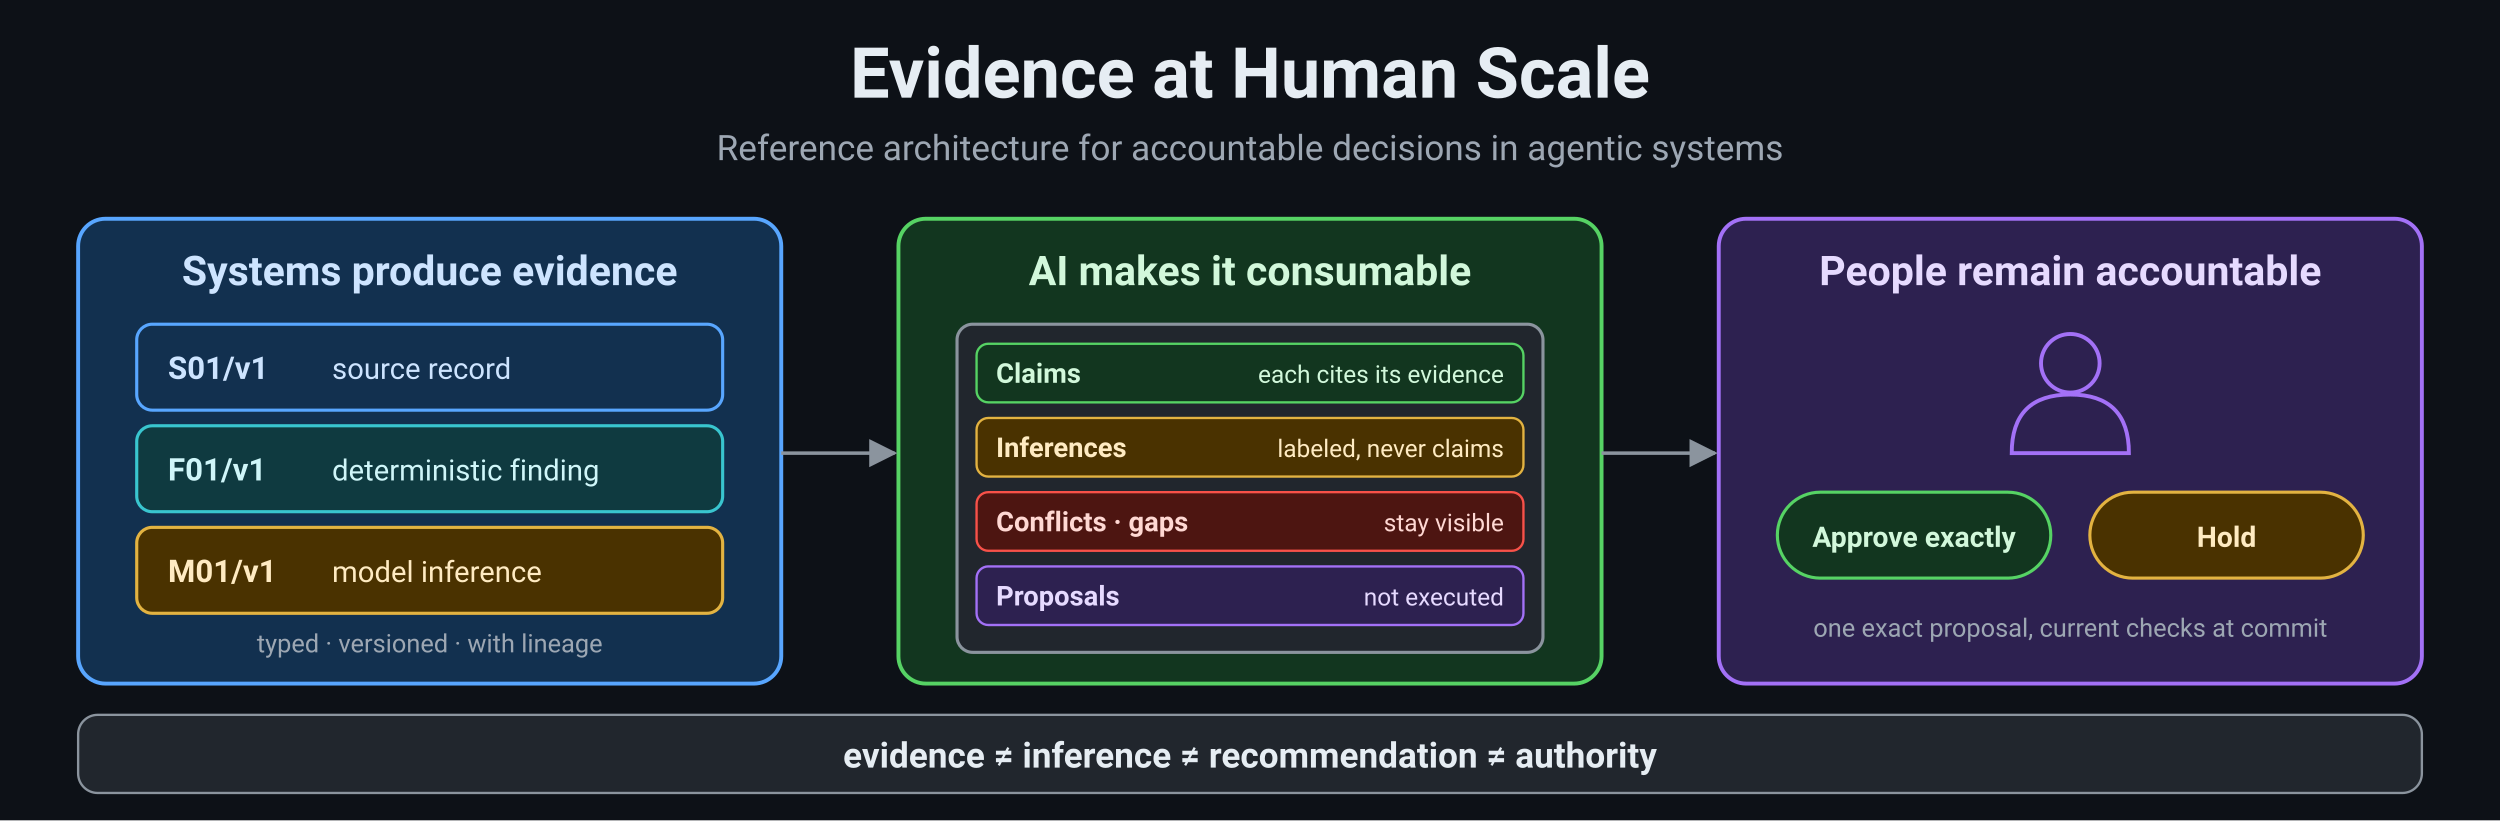
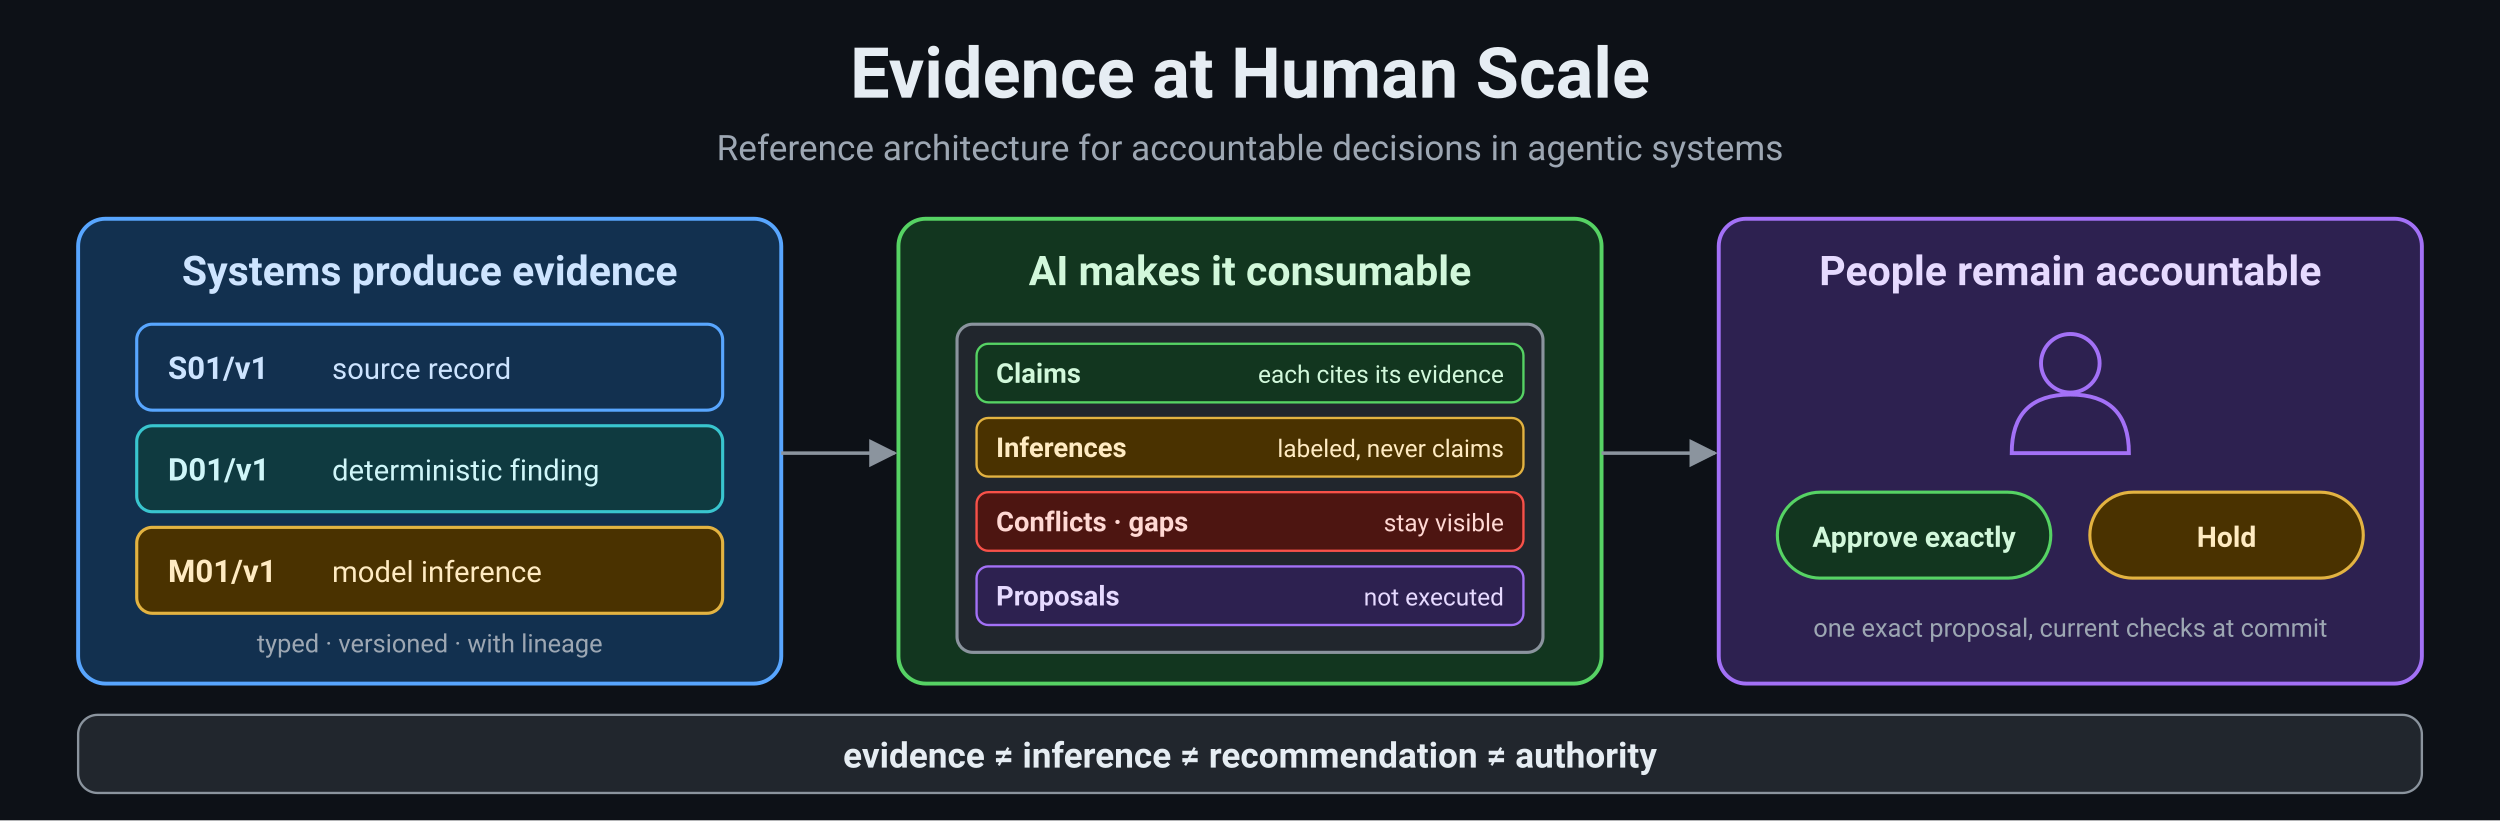
<svg xmlns="http://www.w3.org/2000/svg" viewBox="0 0 1280 420" width="1280" height="420" role="img" aria-labelledby="t d" font-family="-apple-system, 'Segoe UI', Roboto, Helvetica, Arial, sans-serif">
  <defs>
    <marker id="arr" viewBox="0 0 10 10" refX="9" refY="5" markerWidth="8" markerHeight="8" orient="auto-start-reverse">
      <path d="M0 0 L10 5 L0 10 z" fill="#8b949e" />
    </marker>
  </defs>
  <rect width="1280" height="420" fill="#0d1117" />
  <text x="640.0" y="50.0" font-size="36" text-anchor="middle" font-weight="700" fill="#e6edf3">Evidence at Human Scale</text>
  <text x="640.0" y="82.0" font-size="18" text-anchor="middle" fill="#9da7b3">Reference architecture for accountable decisions in agentic systems</text>
  <rect x="40.0" y="112.0" width="360.0" height="238.0" rx="14" fill="#12304F" stroke="#58A6FF" stroke-width="2" />
  <text x="220.0" y="146.0" font-size="21" text-anchor="middle" font-weight="700" fill="#CDE4FF">Systems produce evidence</text>
  <rect x="460.0" y="112.0" width="360.0" height="238.0" rx="14" fill="#12361F" stroke="#56D364" stroke-width="2" />
  <text x="640.0" y="146.0" font-size="21" text-anchor="middle" font-weight="700" fill="#D2F8DB">AI makes it consumable</text>
  <rect x="880.0" y="112.0" width="360.0" height="238.0" rx="14" fill="#2D2150" stroke="#A371F7" stroke-width="2" />
  <text x="1060.0" y="146.0" font-size="21" text-anchor="middle" font-weight="700" fill="#E6DAFF">People remain accountable</text>
  <rect x="70.0" y="166.0" width="300.0" height="44.0" rx="8" fill="#12304F" stroke="#58A6FF" stroke-width="1.6" />
  <text x="86.0" y="194.0" font-size="16" text-anchor="start" font-weight="700" fill="#CDE4FF">S01/v1</text>
  <text x="170.0" y="194.0" font-size="15" text-anchor="start" fill="#CDE4FF">source record</text>
  <rect x="70.0" y="218.0" width="300.0" height="44.0" rx="8" fill="#0F3A40" stroke="#39C5CF" stroke-width="1.6" />
-   <text x="86.0" y="246.0" font-size="16" text-anchor="start" font-weight="700" fill="#CFF6F9">F01/v1</text>
+   <text x="86.0" y="246.0" font-size="16" text-anchor="start" font-weight="700" fill="#CFF6F9">D01/v1</text>
  <text x="170.0" y="246.0" font-size="15" text-anchor="start" fill="#CFF6F9">deterministic finding</text>
  <rect x="70.0" y="270.0" width="300.0" height="44.0" rx="8" fill="#4A3200" stroke="#E3B341" stroke-width="1.6" />
  <text x="86.0" y="298.0" font-size="16" text-anchor="start" font-weight="700" fill="#FFEBC2">M01/v1</text>
  <text x="170.0" y="298.0" font-size="15" text-anchor="start" fill="#FFEBC2">model inference</text>
  <text x="220.0" y="334.0" font-size="13" text-anchor="middle" fill="#9da7b3">typed · versioned · with lineage</text>
  <rect x="490.0" y="166.0" width="300.0" height="168.0" rx="8" fill="#21262D" stroke="#8b949e" stroke-width="1.6" />
  <rect x="500.0" y="176.0" width="280.0" height="30.0" rx="6" fill="#12361F" stroke="#56D364" stroke-width="1.2" />
  <text x="510.0" y="196.0" font-size="14" text-anchor="start" font-weight="700" fill="#D2F8DB">Claims</text>
  <text x="770.0" y="196.0" font-size="12.5" text-anchor="end" fill="#D2F8DB">each cites its evidence</text>
  <rect x="500.0" y="214.0" width="280.0" height="30.0" rx="6" fill="#4A3200" stroke="#E3B341" stroke-width="1.2" />
  <text x="510.0" y="234.0" font-size="14" text-anchor="start" font-weight="700" fill="#FFEBC2">Inferences</text>
  <text x="770.0" y="234.0" font-size="12.5" text-anchor="end" fill="#FFEBC2">labeled, never claims</text>
  <rect x="500.0" y="252.0" width="280.0" height="30.0" rx="6" fill="#4D1511" stroke="#F85149" stroke-width="1.2" />
  <text x="510.0" y="272.0" font-size="14" text-anchor="start" font-weight="700" fill="#FFD8D3">Conflicts · gaps</text>
  <text x="770.0" y="272.0" font-size="12.5" text-anchor="end" fill="#FFD8D3">stay visible</text>
  <rect x="500.0" y="290.0" width="280.0" height="30.0" rx="6" fill="#2D2150" stroke="#A371F7" stroke-width="1.2" />
  <text x="510.0" y="310.0" font-size="14" text-anchor="start" font-weight="700" fill="#E6DAFF">Proposals</text>
  <text x="770.0" y="310.0" font-size="12.5" text-anchor="end" fill="#E6DAFF">not executed</text>
  <circle cx="1060" cy="186" r="15" fill="#2D2150" stroke="#A371F7" stroke-width="2" />
  <path d="M1030 232 q0 -30 30 -30 q30 0 30 30 z" fill="#2D2150" stroke="#A371F7" stroke-width="2" />
  <rect x="910.0" y="252.0" width="140.0" height="44.0" rx="22" fill="#12361F" stroke="#56D364" stroke-width="1.6" />
  <text x="980.0" y="280.0" font-size="14.5" text-anchor="middle" font-weight="700" fill="#D2F8DB">Approve exactly</text>
  <rect x="1070.0" y="252.0" width="140.0" height="44.0" rx="22" fill="#4A3200" stroke="#E3B341" stroke-width="1.6" />
  <text x="1140.0" y="280.0" font-size="14.5" text-anchor="middle" font-weight="700" fill="#FFEBC2">Hold</text>
  <text x="1060.0" y="326.0" font-size="13" text-anchor="middle" fill="#9da7b3">one exact proposal, current checks at commit</text>
  <path d="M400.0 232.0 L458.0 232.0" fill="none" stroke="#8b949e" stroke-width="1.8" marker-end="url(#arr)" />
  <path d="M820.0 232.0 L878.0 232.0" fill="none" stroke="#8b949e" stroke-width="1.8" marker-end="url(#arr)" />
  <rect x="40.0" y="366.0" width="1200.0" height="40.0" rx="10" fill="#21262D" stroke="#8b949e" stroke-width="1.2" />
  <text x="640.0" y="393.0" font-size="18" text-anchor="middle" font-weight="700" fill="#e6edf3">evidence  ≠  inference  ≠  recommendation  ≠  authority</text>
</svg>
